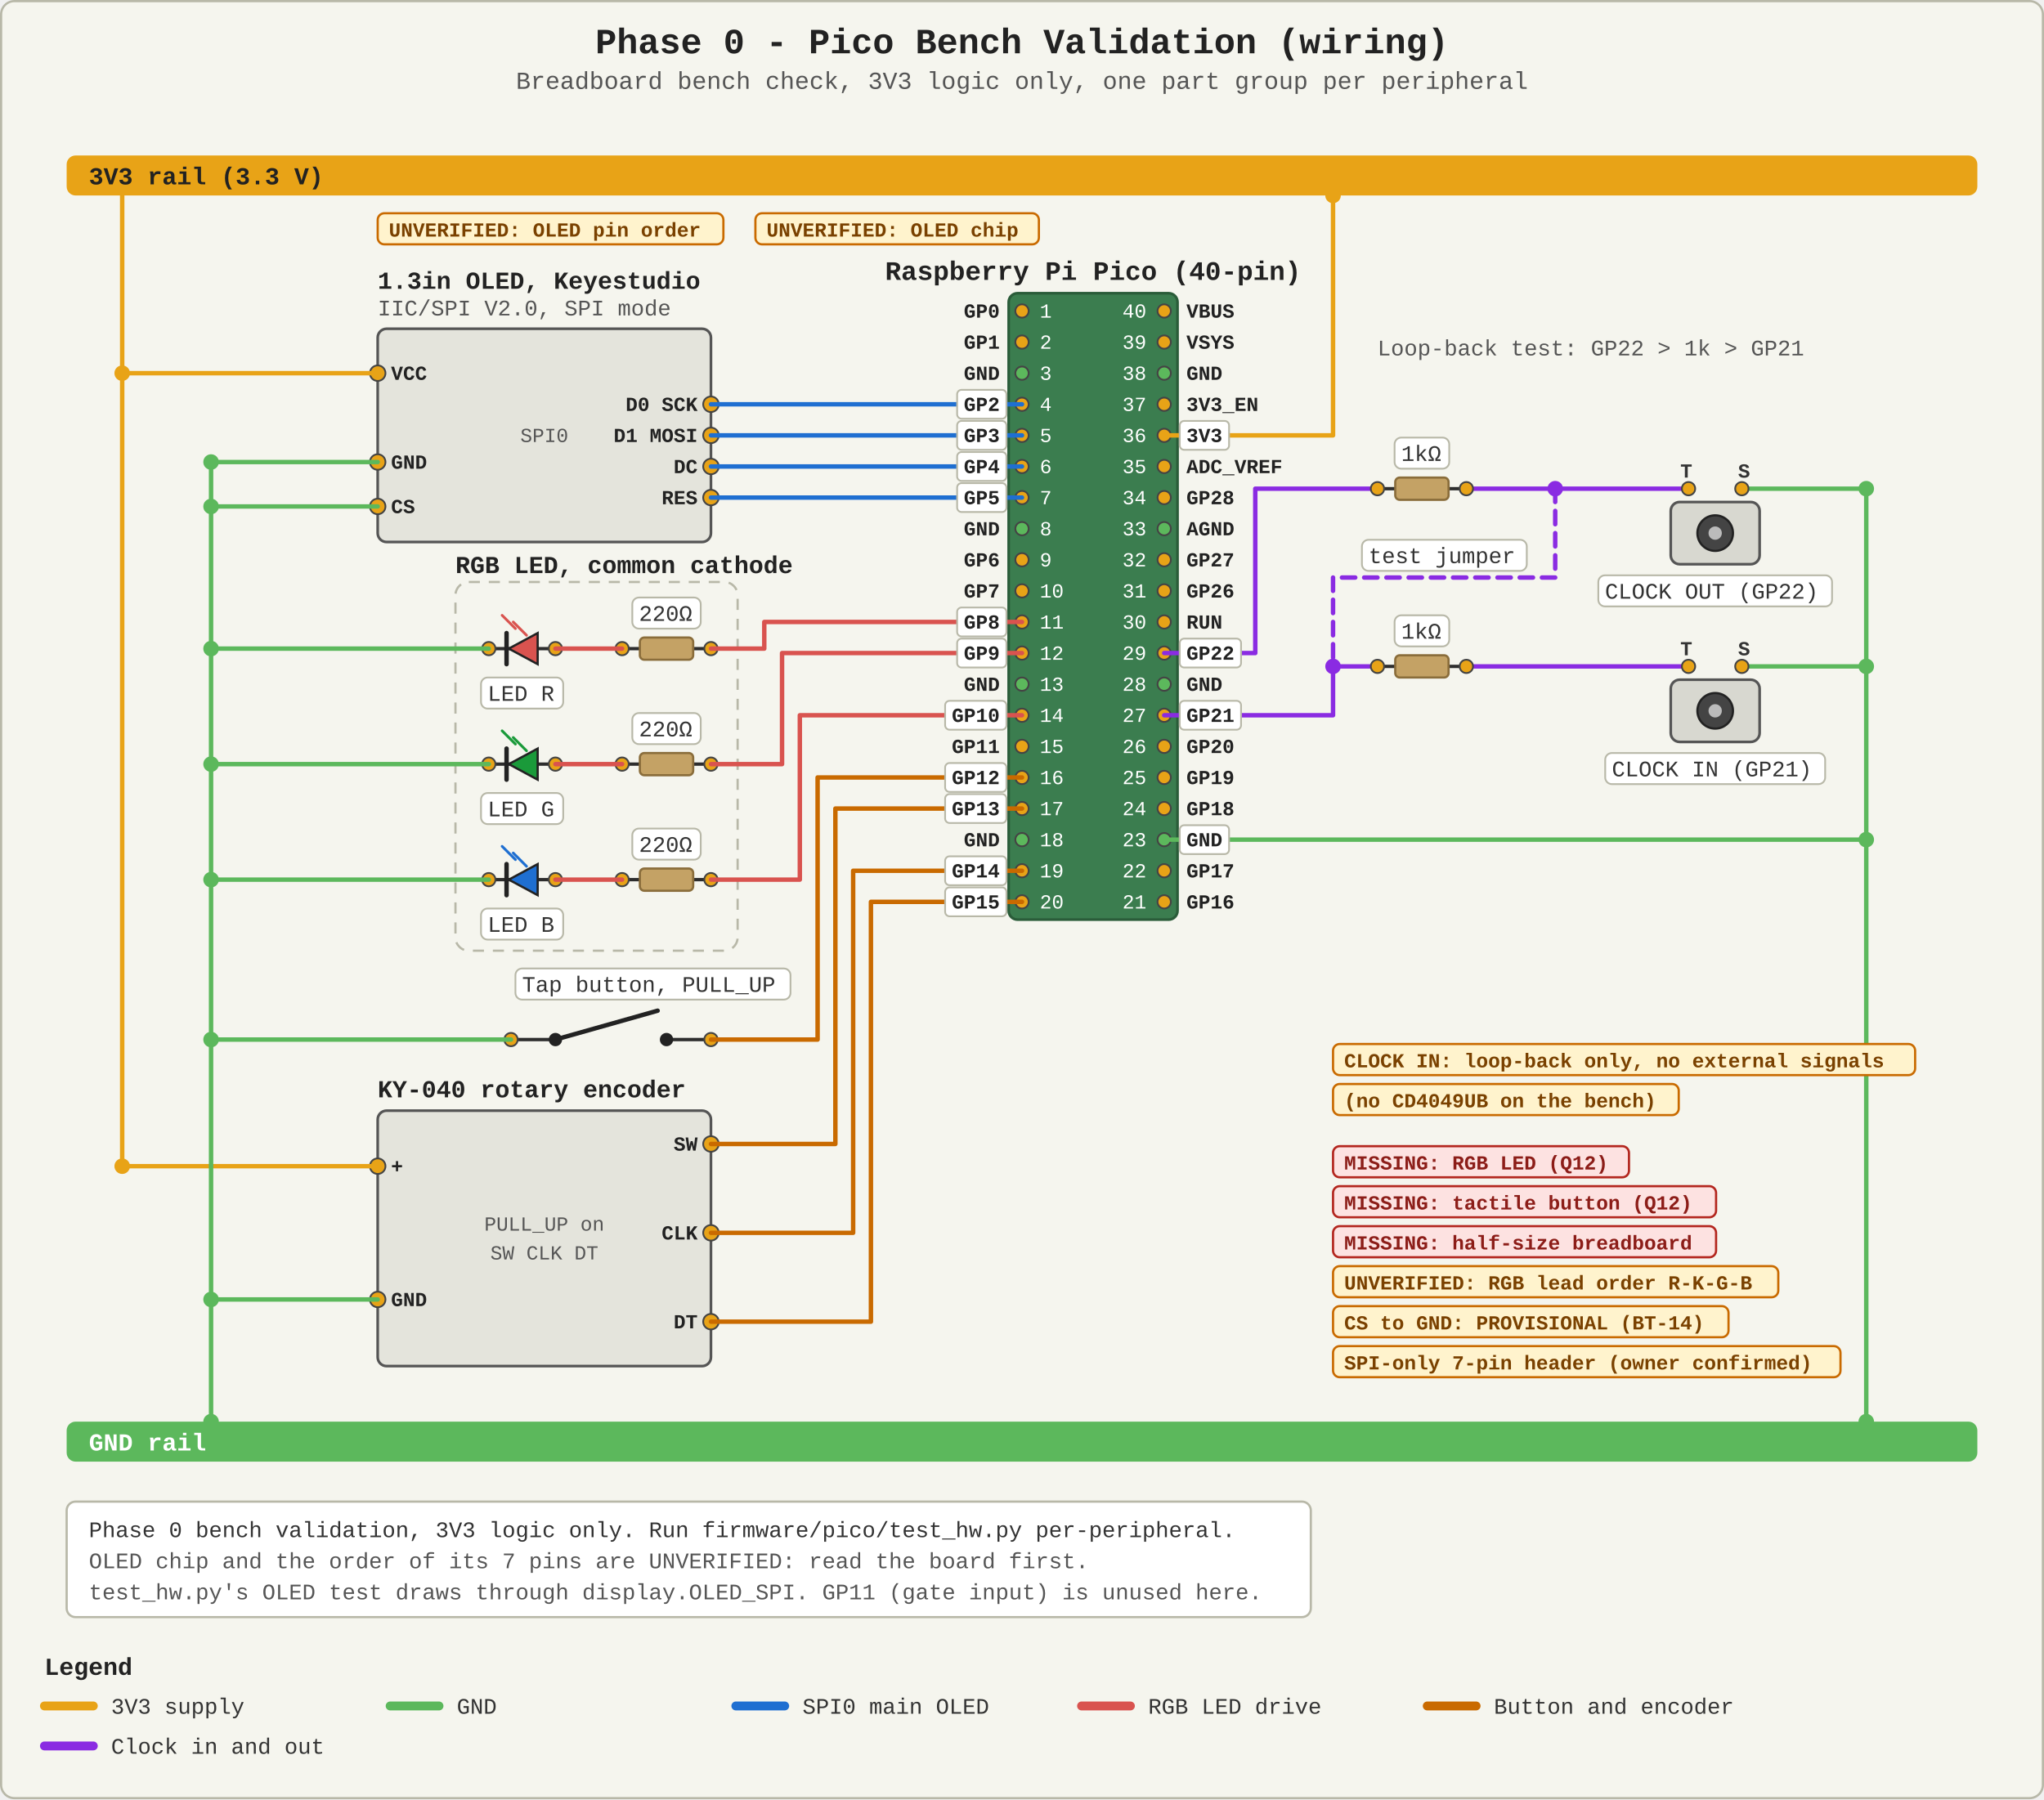
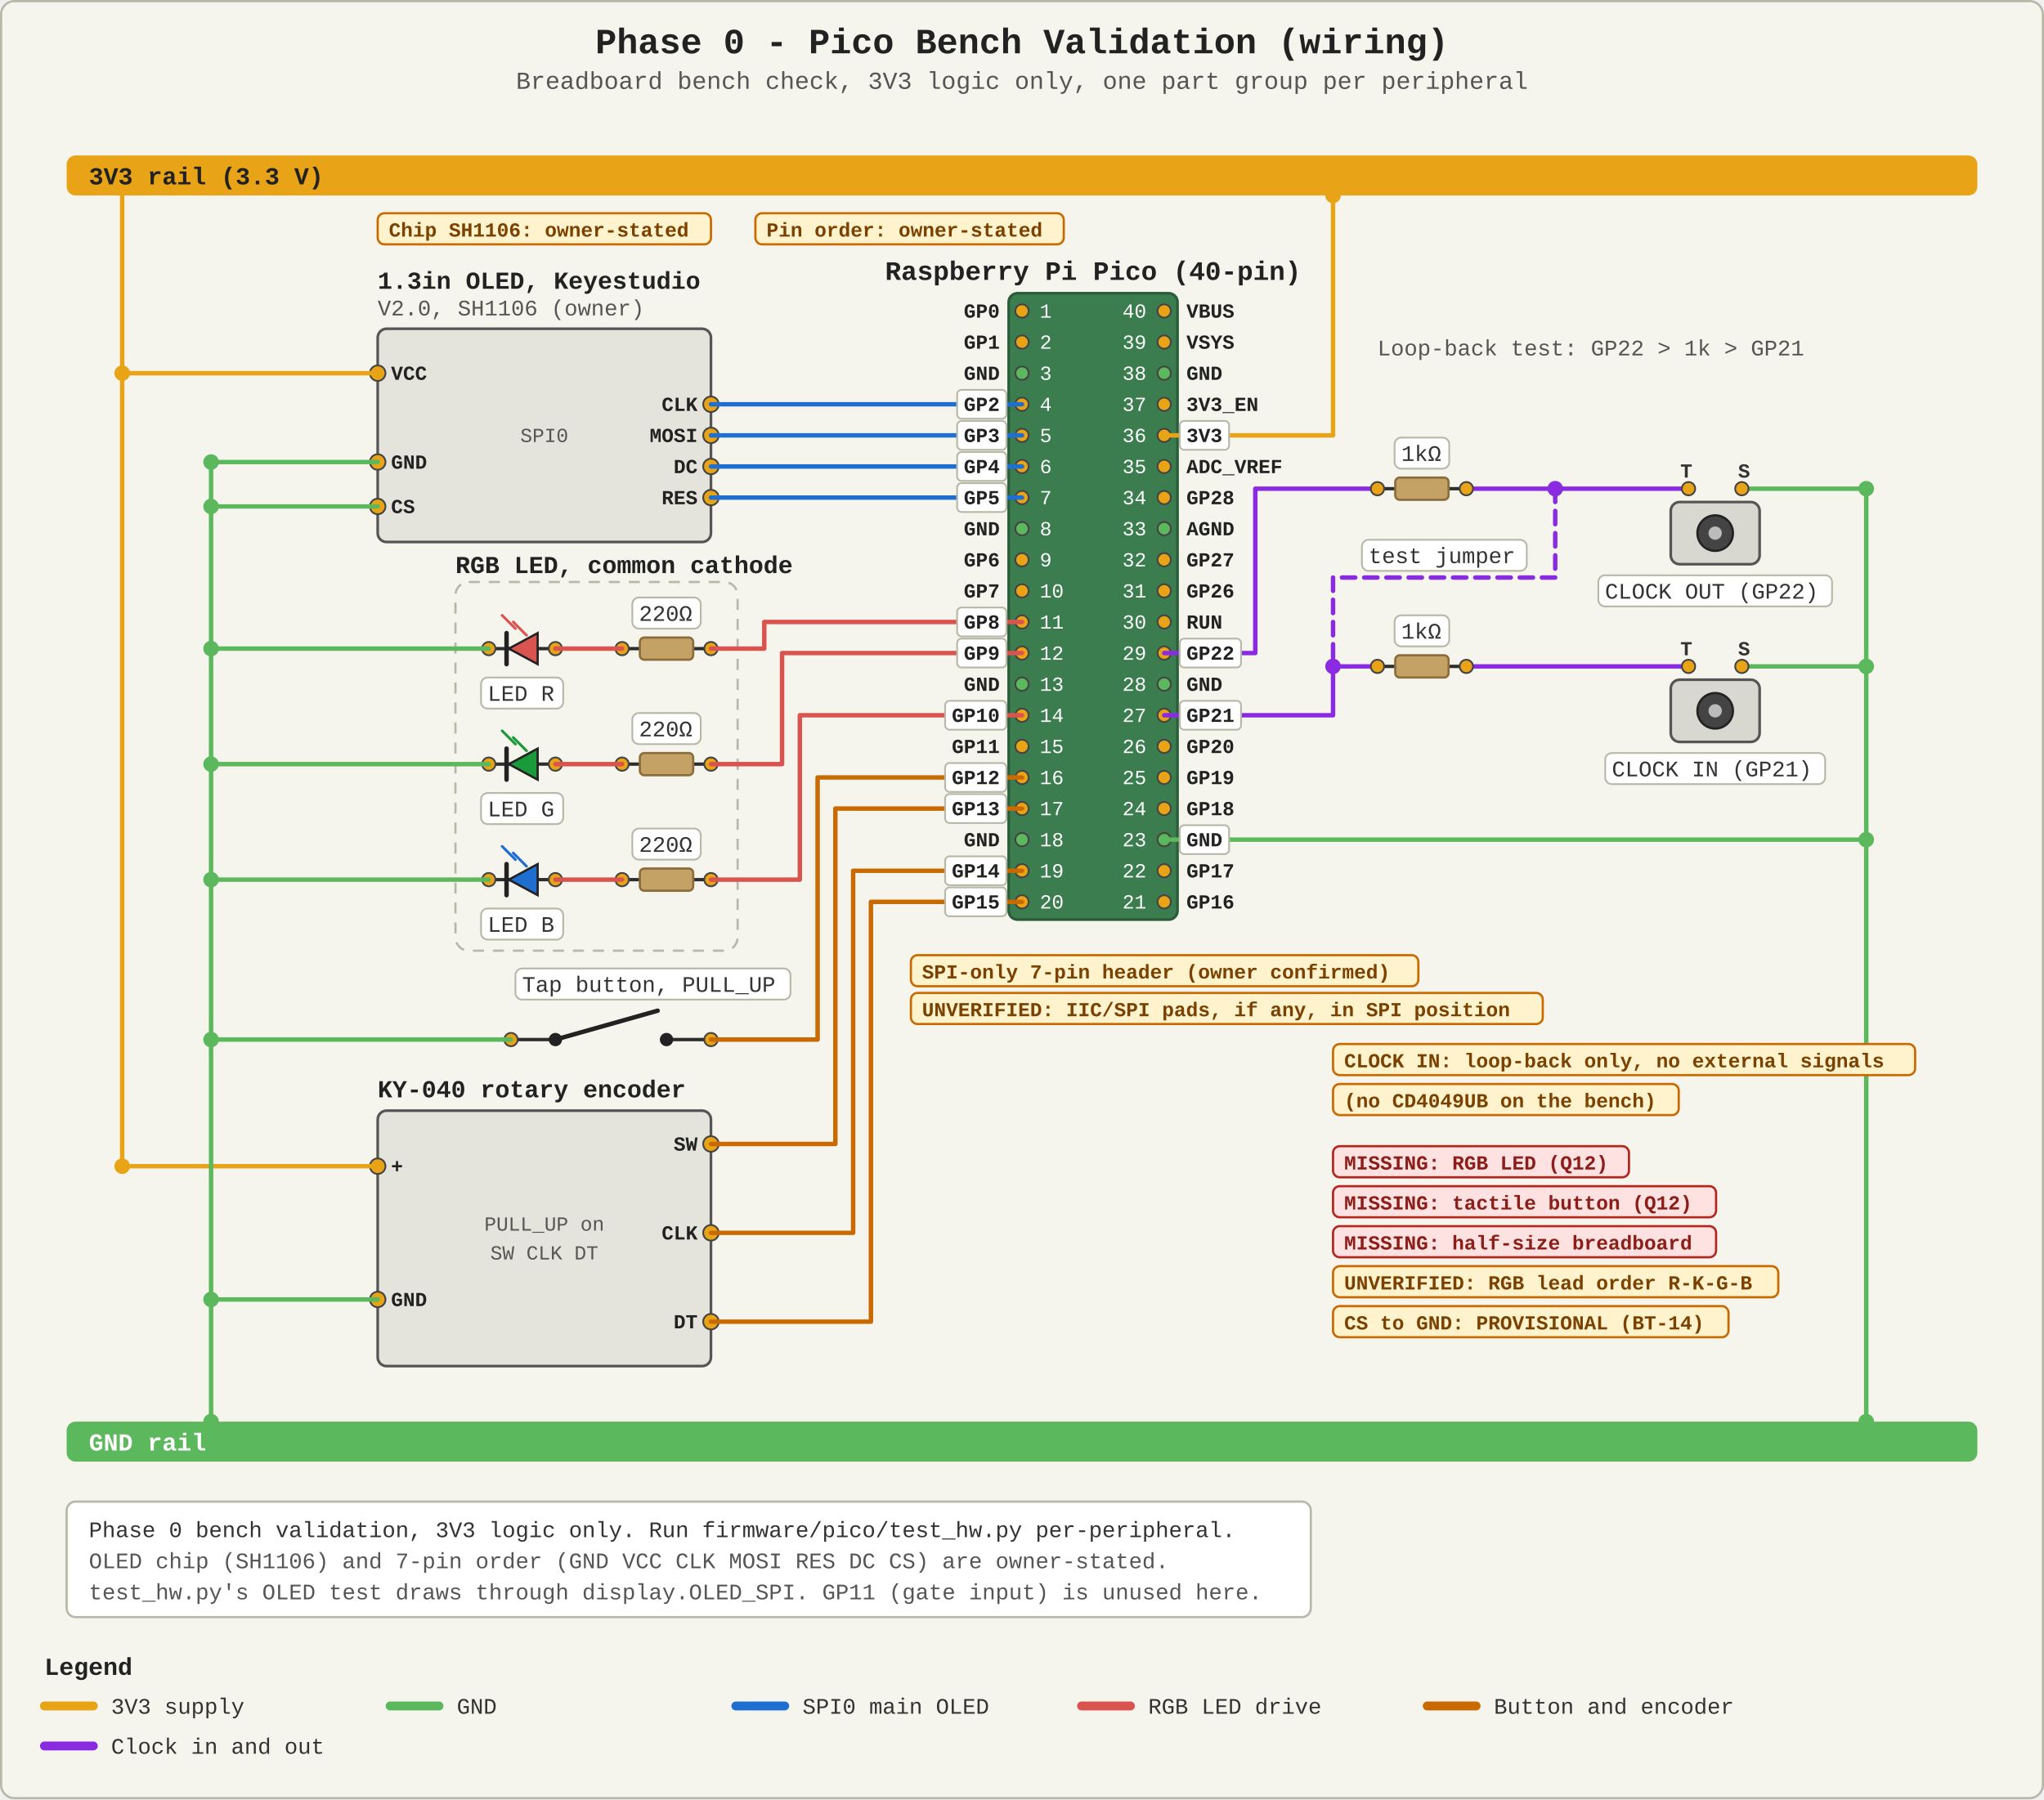
<svg xmlns="http://www.w3.org/2000/svg" viewBox="0 0 920 810" width="920" height="810">
  <style>text { font-family: "SF Mono", Consolas, "Liberation Mono", monospace; }</style>
  <rect x="0.5" y="0.5" width="919" height="809" rx="6" fill="#f5f5ee" stroke="#b8b8a8" stroke-width="1" />
  <text x="460" y="24" font-size="16" text-anchor="middle" fill="#222" font-weight="bold">Phase 0 - Pico Bench Validation (wiring)</text>
  <text x="460" y="40" font-size="11" text-anchor="middle" fill="#555">Breadboard bench check, 3V3 logic only, one part group per peripheral</text>
  <rect x="30" y="70" width="860" height="18" rx="4" fill="#e8a317" />
  <text x="40" y="83" font-size="11" text-anchor="start" fill="#222" font-weight="bold">3V3 rail (3.3 V)</text>
  <rect x="30" y="640" width="860" height="18" rx="4" fill="#5cb85c" />
  <text x="40" y="653" font-size="11" text-anchor="start" fill="#fff" font-weight="bold">GND rail</text>
  <rect x="454" y="132" width="76" height="282" rx="4" fill="#3b7d4f" stroke="#2a5c39" stroke-width="1.2" />
  <text x="468" y="143" font-size="9" text-anchor="start" fill="#fff">1</text>
  <text x="450" y="143" font-size="9" text-anchor="end" fill="#222" font-weight="bold">GP0</text>
  <circle cx="460" cy="140" r="3" fill="#e8a317" stroke="#444" stroke-width="0.8" />
  <text x="468" y="157" font-size="9" text-anchor="start" fill="#fff">2</text>
  <text x="450" y="157" font-size="9" text-anchor="end" fill="#222" font-weight="bold">GP1</text>
  <circle cx="460" cy="154" r="3" fill="#e8a317" stroke="#444" stroke-width="0.8" />
  <text x="468" y="171" font-size="9" text-anchor="start" fill="#fff">3</text>
  <text x="450" y="171" font-size="9" text-anchor="end" fill="#222" font-weight="bold">GND</text>
  <circle cx="460" cy="168" r="3" fill="#5cb85c" stroke="#444" stroke-width="0.8" />
  <text x="468" y="185" font-size="9" text-anchor="start" fill="#fff">4</text>
  <text x="450" y="185" font-size="9" text-anchor="end" fill="#222" font-weight="bold">GP2</text>
  <circle cx="460" cy="182" r="3" fill="#e8a317" stroke="#444" stroke-width="0.8" />
  <text x="468" y="199" font-size="9" text-anchor="start" fill="#fff">5</text>
  <text x="450" y="199" font-size="9" text-anchor="end" fill="#222" font-weight="bold">GP3</text>
  <circle cx="460" cy="196" r="3" fill="#e8a317" stroke="#444" stroke-width="0.8" />
  <text x="468" y="213" font-size="9" text-anchor="start" fill="#fff">6</text>
  <text x="450" y="213" font-size="9" text-anchor="end" fill="#222" font-weight="bold">GP4</text>
  <circle cx="460" cy="210" r="3" fill="#e8a317" stroke="#444" stroke-width="0.8" />
  <text x="468" y="227" font-size="9" text-anchor="start" fill="#fff">7</text>
  <text x="450" y="227" font-size="9" text-anchor="end" fill="#222" font-weight="bold">GP5</text>
  <circle cx="460" cy="224" r="3" fill="#e8a317" stroke="#444" stroke-width="0.8" />
  <text x="468" y="241" font-size="9" text-anchor="start" fill="#fff">8</text>
  <text x="450" y="241" font-size="9" text-anchor="end" fill="#222" font-weight="bold">GND</text>
  <circle cx="460" cy="238" r="3" fill="#5cb85c" stroke="#444" stroke-width="0.8" />
  <text x="468" y="255" font-size="9" text-anchor="start" fill="#fff">9</text>
  <text x="450" y="255" font-size="9" text-anchor="end" fill="#222" font-weight="bold">GP6</text>
  <circle cx="460" cy="252" r="3" fill="#e8a317" stroke="#444" stroke-width="0.8" />
  <text x="468" y="269" font-size="9" text-anchor="start" fill="#fff">10</text>
  <text x="450" y="269" font-size="9" text-anchor="end" fill="#222" font-weight="bold">GP7</text>
  <circle cx="460" cy="266" r="3" fill="#e8a317" stroke="#444" stroke-width="0.8" />
  <text x="468" y="283" font-size="9" text-anchor="start" fill="#fff">11</text>
  <text x="450" y="283" font-size="9" text-anchor="end" fill="#222" font-weight="bold">GP8</text>
  <circle cx="460" cy="280" r="3" fill="#e8a317" stroke="#444" stroke-width="0.8" />
  <text x="468" y="297" font-size="9" text-anchor="start" fill="#fff">12</text>
  <text x="450" y="297" font-size="9" text-anchor="end" fill="#222" font-weight="bold">GP9</text>
  <circle cx="460" cy="294" r="3" fill="#e8a317" stroke="#444" stroke-width="0.8" />
  <text x="468" y="311" font-size="9" text-anchor="start" fill="#fff">13</text>
  <text x="450" y="311" font-size="9" text-anchor="end" fill="#222" font-weight="bold">GND</text>
  <circle cx="460" cy="308" r="3" fill="#5cb85c" stroke="#444" stroke-width="0.8" />
  <text x="468" y="325" font-size="9" text-anchor="start" fill="#fff">14</text>
  <text x="450" y="325" font-size="9" text-anchor="end" fill="#222" font-weight="bold">GP10</text>
  <circle cx="460" cy="322" r="3" fill="#e8a317" stroke="#444" stroke-width="0.8" />
  <text x="468" y="339" font-size="9" text-anchor="start" fill="#fff">15</text>
  <text x="450" y="339" font-size="9" text-anchor="end" fill="#222" font-weight="bold">GP11</text>
  <circle cx="460" cy="336" r="3" fill="#e8a317" stroke="#444" stroke-width="0.8" />
  <text x="468" y="353" font-size="9" text-anchor="start" fill="#fff">16</text>
  <text x="450" y="353" font-size="9" text-anchor="end" fill="#222" font-weight="bold">GP12</text>
  <circle cx="460" cy="350" r="3" fill="#e8a317" stroke="#444" stroke-width="0.8" />
  <text x="468" y="367" font-size="9" text-anchor="start" fill="#fff">17</text>
  <text x="450" y="367" font-size="9" text-anchor="end" fill="#222" font-weight="bold">GP13</text>
  <circle cx="460" cy="364" r="3" fill="#e8a317" stroke="#444" stroke-width="0.8" />
  <text x="468" y="381" font-size="9" text-anchor="start" fill="#fff">18</text>
  <text x="450" y="381" font-size="9" text-anchor="end" fill="#222" font-weight="bold">GND</text>
  <circle cx="460" cy="378" r="3" fill="#5cb85c" stroke="#444" stroke-width="0.8" />
  <text x="468" y="395" font-size="9" text-anchor="start" fill="#fff">19</text>
  <text x="450" y="395" font-size="9" text-anchor="end" fill="#222" font-weight="bold">GP14</text>
  <circle cx="460" cy="392" r="3" fill="#e8a317" stroke="#444" stroke-width="0.8" />
  <text x="468" y="409" font-size="9" text-anchor="start" fill="#fff">20</text>
  <text x="450" y="409" font-size="9" text-anchor="end" fill="#222" font-weight="bold">GP15</text>
  <circle cx="460" cy="406" r="3" fill="#e8a317" stroke="#444" stroke-width="0.8" />
  <text x="516" y="409" font-size="9" text-anchor="end" fill="#fff">21</text>
  <text x="534" y="409" font-size="9" text-anchor="start" fill="#222" font-weight="bold">GP16</text>
  <circle cx="524" cy="406" r="3" fill="#e8a317" stroke="#444" stroke-width="0.8" />
  <text x="516" y="395" font-size="9" text-anchor="end" fill="#fff">22</text>
  <text x="534" y="395" font-size="9" text-anchor="start" fill="#222" font-weight="bold">GP17</text>
  <circle cx="524" cy="392" r="3" fill="#e8a317" stroke="#444" stroke-width="0.8" />
  <text x="516" y="381" font-size="9" text-anchor="end" fill="#fff">23</text>
  <text x="534" y="381" font-size="9" text-anchor="start" fill="#222" font-weight="bold">GND</text>
  <circle cx="524" cy="378" r="3" fill="#5cb85c" stroke="#444" stroke-width="0.8" />
  <text x="516" y="367" font-size="9" text-anchor="end" fill="#fff">24</text>
  <text x="534" y="367" font-size="9" text-anchor="start" fill="#222" font-weight="bold">GP18</text>
  <circle cx="524" cy="364" r="3" fill="#e8a317" stroke="#444" stroke-width="0.8" />
  <text x="516" y="353" font-size="9" text-anchor="end" fill="#fff">25</text>
  <text x="534" y="353" font-size="9" text-anchor="start" fill="#222" font-weight="bold">GP19</text>
  <circle cx="524" cy="350" r="3" fill="#e8a317" stroke="#444" stroke-width="0.8" />
  <text x="516" y="339" font-size="9" text-anchor="end" fill="#fff">26</text>
  <text x="534" y="339" font-size="9" text-anchor="start" fill="#222" font-weight="bold">GP20</text>
  <circle cx="524" cy="336" r="3" fill="#e8a317" stroke="#444" stroke-width="0.8" />
  <text x="516" y="325" font-size="9" text-anchor="end" fill="#fff">27</text>
  <text x="534" y="325" font-size="9" text-anchor="start" fill="#222" font-weight="bold">GP21</text>
  <circle cx="524" cy="322" r="3" fill="#e8a317" stroke="#444" stroke-width="0.8" />
  <text x="516" y="311" font-size="9" text-anchor="end" fill="#fff">28</text>
  <text x="534" y="311" font-size="9" text-anchor="start" fill="#222" font-weight="bold">GND</text>
  <circle cx="524" cy="308" r="3" fill="#5cb85c" stroke="#444" stroke-width="0.8" />
  <text x="516" y="297" font-size="9" text-anchor="end" fill="#fff">29</text>
  <text x="534" y="297" font-size="9" text-anchor="start" fill="#222" font-weight="bold">GP22</text>
  <circle cx="524" cy="294" r="3" fill="#e8a317" stroke="#444" stroke-width="0.8" />
  <text x="516" y="283" font-size="9" text-anchor="end" fill="#fff">30</text>
  <text x="534" y="283" font-size="9" text-anchor="start" fill="#222" font-weight="bold">RUN</text>
  <circle cx="524" cy="280" r="3" fill="#e8a317" stroke="#444" stroke-width="0.8" />
  <text x="516" y="269" font-size="9" text-anchor="end" fill="#fff">31</text>
  <text x="534" y="269" font-size="9" text-anchor="start" fill="#222" font-weight="bold">GP26</text>
  <circle cx="524" cy="266" r="3" fill="#e8a317" stroke="#444" stroke-width="0.8" />
  <text x="516" y="255" font-size="9" text-anchor="end" fill="#fff">32</text>
  <text x="534" y="255" font-size="9" text-anchor="start" fill="#222" font-weight="bold">GP27</text>
  <circle cx="524" cy="252" r="3" fill="#e8a317" stroke="#444" stroke-width="0.8" />
  <text x="516" y="241" font-size="9" text-anchor="end" fill="#fff">33</text>
  <text x="534" y="241" font-size="9" text-anchor="start" fill="#222" font-weight="bold">AGND</text>
  <circle cx="524" cy="238" r="3" fill="#5cb85c" stroke="#444" stroke-width="0.8" />
  <text x="516" y="227" font-size="9" text-anchor="end" fill="#fff">34</text>
  <text x="534" y="227" font-size="9" text-anchor="start" fill="#222" font-weight="bold">GP28</text>
  <circle cx="524" cy="224" r="3" fill="#e8a317" stroke="#444" stroke-width="0.8" />
  <text x="516" y="213" font-size="9" text-anchor="end" fill="#fff">35</text>
  <text x="534" y="213" font-size="9" text-anchor="start" fill="#222" font-weight="bold">ADC_VREF</text>
  <circle cx="524" cy="210" r="3" fill="#e8a317" stroke="#444" stroke-width="0.8" />
  <text x="516" y="199" font-size="9" text-anchor="end" fill="#fff">36</text>
  <text x="534" y="199" font-size="9" text-anchor="start" fill="#222" font-weight="bold">3V3</text>
  <circle cx="524" cy="196" r="3" fill="#e8a317" stroke="#444" stroke-width="0.8" />
  <text x="516" y="185" font-size="9" text-anchor="end" fill="#fff">37</text>
  <text x="534" y="185" font-size="9" text-anchor="start" fill="#222" font-weight="bold">3V3_EN</text>
  <circle cx="524" cy="182" r="3" fill="#e8a317" stroke="#444" stroke-width="0.8" />
  <text x="516" y="171" font-size="9" text-anchor="end" fill="#fff">38</text>
  <text x="534" y="171" font-size="9" text-anchor="start" fill="#222" font-weight="bold">GND</text>
  <circle cx="524" cy="168" r="3" fill="#5cb85c" stroke="#444" stroke-width="0.8" />
  <text x="516" y="157" font-size="9" text-anchor="end" fill="#fff">39</text>
  <text x="534" y="157" font-size="9" text-anchor="start" fill="#222" font-weight="bold">VSYS</text>
  <circle cx="524" cy="154" r="3" fill="#e8a317" stroke="#444" stroke-width="0.8" />
  <text x="516" y="143" font-size="9" text-anchor="end" fill="#fff">40</text>
  <text x="534" y="143" font-size="9" text-anchor="start" fill="#222" font-weight="bold">VBUS</text>
  <circle cx="524" cy="140" r="3" fill="#e8a317" stroke="#444" stroke-width="0.8" />
  <text x="492" y="126" font-size="12" text-anchor="middle" fill="#222" font-weight="bold">Raspberry Pi Pico (40-pin)</text>
  <rect x="170" y="148" width="150" height="96" rx="4" fill="#e4e4dc" stroke="#555" stroke-width="1.2" />
  <text x="170" y="130" font-size="11" text-anchor="start" fill="#222" font-weight="bold">1.3in OLED, Keyestudio</text>
-   <text x="170" y="142" font-size="10" text-anchor="start" fill="#555">IIC/SPI V2.0, SPI mode</text>
+   <text x="170" y="142" font-size="10" text-anchor="start" fill="#555">V2.0, SH1106 (owner)</text>
  <text x="245" y="199" font-size="9" text-anchor="middle" fill="#555">SPI0</text>
  <text x="176" y="171" font-size="9" text-anchor="start" fill="#222" font-weight="bold">VCC</text>
  <circle cx="170" cy="168" r="3.5" fill="#e8a317" stroke="#444" stroke-width="0.8" />
  <text x="176" y="211" font-size="9" text-anchor="start" fill="#222" font-weight="bold">GND</text>
  <circle cx="170" cy="208" r="3.5" fill="#e8a317" stroke="#444" stroke-width="0.8" />
  <text x="176" y="231" font-size="9" text-anchor="start" fill="#222" font-weight="bold">CS</text>
  <circle cx="170" cy="228" r="3.5" fill="#e8a317" stroke="#444" stroke-width="0.8" />
-   <text x="314" y="185" font-size="9" text-anchor="end" fill="#222" font-weight="bold">D0 SCK</text>
+   <text x="314" y="185" font-size="9" text-anchor="end" fill="#222" font-weight="bold">CLK</text>
  <circle cx="320" cy="182" r="3.5" fill="#e8a317" stroke="#444" stroke-width="0.8" />
-   <text x="314" y="199" font-size="9" text-anchor="end" fill="#222" font-weight="bold">D1 MOSI</text>
+   <text x="314" y="199" font-size="9" text-anchor="end" fill="#222" font-weight="bold">MOSI</text>
  <circle cx="320" cy="196" r="3.5" fill="#e8a317" stroke="#444" stroke-width="0.8" />
  <text x="314" y="213" font-size="9" text-anchor="end" fill="#222" font-weight="bold">DC</text>
  <circle cx="320" cy="210" r="3.5" fill="#e8a317" stroke="#444" stroke-width="0.8" />
  <text x="314" y="227" font-size="9" text-anchor="end" fill="#222" font-weight="bold">RES</text>
  <circle cx="320" cy="224" r="3.5" fill="#e8a317" stroke="#444" stroke-width="0.8" />
-   <rect x="170" y="96" width="155.6" height="14" rx="3" fill="#fff3cd" stroke="#c96a00" stroke-width="1" />
-   <text x="175" y="106.5" font-size="9" text-anchor="start" fill="#7a4100" font-weight="bold">UNVERIFIED: OLED pin order</text>
-   <rect x="340" y="96" width="127.6" height="14" rx="3" fill="#fff3cd" stroke="#c96a00" stroke-width="1" />
-   <text x="345" y="106.5" font-size="9" text-anchor="start" fill="#7a4100" font-weight="bold">UNVERIFIED: OLED chip</text>
+   <rect x="170" y="96" width="150" height="14" rx="3" fill="#fff3cd" stroke="#c96a00" stroke-width="1" />
+   <text x="175" y="106.5" font-size="9" text-anchor="start" fill="#7a4100" font-weight="bold">Chip SH1106: owner-stated</text>
+   <rect x="340" y="96" width="138.8" height="14" rx="3" fill="#fff3cd" stroke="#c96a00" stroke-width="1" />
+   <text x="345" y="106.5" font-size="9" text-anchor="start" fill="#7a4100" font-weight="bold">Pin order: owner-stated</text>
  <rect x="205" y="262" width="127" height="166" rx="6" fill="none" stroke="#b8b8a8" stroke-width="1" stroke-dasharray="5 4" />
  <text x="205" y="258" font-size="11" text-anchor="start" fill="#222" font-weight="bold">RGB LED, common cathode</text>
  <line x1="280" y1="292" x2="320" y2="292" stroke="#2d2d2d" stroke-width="1.5" stroke-linecap="round" />
  <rect x="288" y="287" width="24" height="10" rx="2" fill="#c4a265" stroke="#8a6d3b" stroke-width="1" />
  <rect x="284.6" y="269" width="30.8" height="14" rx="3" fill="#ffffff" stroke="#b8b8a8" stroke-width="0.8" />
  <text x="287.6" y="279.5" font-size="10" text-anchor="start" fill="#333">220Ω</text>
  <circle cx="280" cy="292" r="3" fill="#e8a317" stroke="#444" stroke-width="0.8" />
  <circle cx="320" cy="292" r="3" fill="#e8a317" stroke="#444" stroke-width="0.8" />
  <line x1="220" y1="292" x2="250" y2="292" stroke="#2d2d2d" stroke-width="1.5" stroke-linecap="round" />
  <path d="M242,285 L242,299 L229,292 Z" fill="#d9534f" stroke="#222" stroke-width="1" />
  <line x1="228" y1="285" x2="228" y2="299" stroke="#222" stroke-width="2" stroke-linecap="round" />
  <line x1="232" y1="283" x2="226" y2="277" stroke="#d9534f" stroke-width="1.2" stroke-linecap="round" />
  <line x1="237" y1="286" x2="231" y2="280" stroke="#d9534f" stroke-width="1.2" stroke-linecap="round" />
  <circle cx="220" cy="292" r="3" fill="#e8a317" stroke="#444" stroke-width="0.8" />
  <circle cx="250" cy="292" r="3" fill="#e8a317" stroke="#444" stroke-width="0.8" />
  <rect x="216.5" y="305" width="37" height="14" rx="3" fill="#ffffff" stroke="#b8b8a8" stroke-width="0.8" />
  <text x="219.5" y="315.5" font-size="10" text-anchor="start" fill="#333">LED R</text>
  <line x1="280" y1="344" x2="320" y2="344" stroke="#2d2d2d" stroke-width="1.5" stroke-linecap="round" />
  <rect x="288" y="339" width="24" height="10" rx="2" fill="#c4a265" stroke="#8a6d3b" stroke-width="1" />
  <rect x="284.6" y="321" width="30.8" height="14" rx="3" fill="#ffffff" stroke="#b8b8a8" stroke-width="0.8" />
  <text x="287.6" y="331.5" font-size="10" text-anchor="start" fill="#333">220Ω</text>
  <circle cx="280" cy="344" r="3" fill="#e8a317" stroke="#444" stroke-width="0.8" />
  <circle cx="320" cy="344" r="3" fill="#e8a317" stroke="#444" stroke-width="0.8" />
  <line x1="220" y1="344" x2="250" y2="344" stroke="#2d2d2d" stroke-width="1.5" stroke-linecap="round" />
  <path d="M242,337 L242,351 L229,344 Z" fill="#1a9a3a" stroke="#222" stroke-width="1" />
  <line x1="228" y1="337" x2="228" y2="351" stroke="#222" stroke-width="2" stroke-linecap="round" />
  <line x1="232" y1="335" x2="226" y2="329" stroke="#1a9a3a" stroke-width="1.2" stroke-linecap="round" />
  <line x1="237" y1="338" x2="231" y2="332" stroke="#1a9a3a" stroke-width="1.2" stroke-linecap="round" />
  <circle cx="220" cy="344" r="3" fill="#e8a317" stroke="#444" stroke-width="0.8" />
  <circle cx="250" cy="344" r="3" fill="#e8a317" stroke="#444" stroke-width="0.8" />
  <rect x="216.5" y="357" width="37" height="14" rx="3" fill="#ffffff" stroke="#b8b8a8" stroke-width="0.8" />
  <text x="219.5" y="367.5" font-size="10" text-anchor="start" fill="#333">LED G</text>
  <line x1="280" y1="396" x2="320" y2="396" stroke="#2d2d2d" stroke-width="1.5" stroke-linecap="round" />
  <rect x="288" y="391" width="24" height="10" rx="2" fill="#c4a265" stroke="#8a6d3b" stroke-width="1" />
  <rect x="284.6" y="373" width="30.8" height="14" rx="3" fill="#ffffff" stroke="#b8b8a8" stroke-width="0.8" />
  <text x="287.6" y="383.5" font-size="10" text-anchor="start" fill="#333">220Ω</text>
  <circle cx="280" cy="396" r="3" fill="#e8a317" stroke="#444" stroke-width="0.8" />
  <circle cx="320" cy="396" r="3" fill="#e8a317" stroke="#444" stroke-width="0.8" />
  <line x1="220" y1="396" x2="250" y2="396" stroke="#2d2d2d" stroke-width="1.5" stroke-linecap="round" />
  <path d="M242,389 L242,403 L229,396 Z" fill="#1f6fd1" stroke="#222" stroke-width="1" />
  <line x1="228" y1="389" x2="228" y2="403" stroke="#222" stroke-width="2" stroke-linecap="round" />
  <line x1="232" y1="387" x2="226" y2="381" stroke="#1f6fd1" stroke-width="1.2" stroke-linecap="round" />
  <line x1="237" y1="390" x2="231" y2="384" stroke="#1f6fd1" stroke-width="1.2" stroke-linecap="round" />
  <circle cx="220" cy="396" r="3" fill="#e8a317" stroke="#444" stroke-width="0.8" />
  <circle cx="250" cy="396" r="3" fill="#e8a317" stroke="#444" stroke-width="0.8" />
  <rect x="216.5" y="409" width="37" height="14" rx="3" fill="#ffffff" stroke="#b8b8a8" stroke-width="0.8" />
  <text x="219.5" y="419.5" font-size="10" text-anchor="start" fill="#333">LED B</text>
  <line x1="230" y1="468" x2="250" y2="468" stroke="#2d2d2d" stroke-width="1.5" stroke-linecap="round" />
  <line x1="300" y1="468" x2="320" y2="468" stroke="#2d2d2d" stroke-width="1.5" stroke-linecap="round" />
  <line x1="250" y1="468" x2="296" y2="455" stroke="#222" stroke-width="2" stroke-linecap="round" />
  <circle cx="250" cy="468" r="3" fill="#222" />
  <circle cx="300" cy="468" r="3" fill="#222" />
  <circle cx="230" cy="468" r="3" fill="#e8a317" stroke="#444" stroke-width="0.8" />
  <circle cx="320" cy="468" r="3" fill="#e8a317" stroke="#444" stroke-width="0.8" />
  <rect x="232" y="436" width="123.8" height="14" rx="3" fill="#ffffff" stroke="#b8b8a8" stroke-width="0.8" />
  <text x="235" y="446.5" font-size="10" text-anchor="start" fill="#333">Tap button, PULL_UP</text>
  <rect x="170" y="500" width="150" height="115" rx="4" fill="#e4e4dc" stroke="#555" stroke-width="1.2" />
  <text x="170" y="494" font-size="11" text-anchor="start" fill="#222" font-weight="bold">KY-040 rotary encoder</text>
  <text x="245" y="554" font-size="9" text-anchor="middle" fill="#555">PULL_UP on</text>
  <text x="245" y="567" font-size="9" text-anchor="middle" fill="#555">SW CLK DT</text>
  <text x="176" y="528" font-size="9" text-anchor="start" fill="#222" font-weight="bold">+</text>
  <circle cx="170" cy="525" r="3.5" fill="#e8a317" stroke="#444" stroke-width="0.8" />
  <text x="176" y="588" font-size="9" text-anchor="start" fill="#222" font-weight="bold">GND</text>
  <circle cx="170" cy="585" r="3.5" fill="#e8a317" stroke="#444" stroke-width="0.8" />
  <text x="314" y="518" font-size="9" text-anchor="end" fill="#222" font-weight="bold">SW</text>
  <circle cx="320" cy="515" r="3.5" fill="#e8a317" stroke="#444" stroke-width="0.8" />
  <text x="314" y="558" font-size="9" text-anchor="end" fill="#222" font-weight="bold">CLK</text>
  <circle cx="320" cy="555" r="3.5" fill="#e8a317" stroke="#444" stroke-width="0.8" />
  <text x="314" y="598" font-size="9" text-anchor="end" fill="#222" font-weight="bold">DT</text>
  <circle cx="320" cy="595" r="3.5" fill="#e8a317" stroke="#444" stroke-width="0.8" />
  <polyline points="460,182 320,182" fill="none" stroke="#1f6fd1" stroke-width="2" stroke-linejoin="round" stroke-linecap="round" />
  <polyline points="460,196 320,196" fill="none" stroke="#1f6fd1" stroke-width="2" stroke-linejoin="round" stroke-linecap="round" />
  <polyline points="460,210 320,210" fill="none" stroke="#1f6fd1" stroke-width="2" stroke-linejoin="round" stroke-linecap="round" />
  <polyline points="460,224 320,224" fill="none" stroke="#1f6fd1" stroke-width="2" stroke-linejoin="round" stroke-linecap="round" />
  <polyline points="460,280 344,280 344,292 320,292" fill="none" stroke="#d9534f" stroke-width="2" stroke-linejoin="round" stroke-linecap="round" />
  <polyline points="460,294 352,294 352,344 320,344" fill="none" stroke="#d9534f" stroke-width="2" stroke-linejoin="round" stroke-linecap="round" />
  <polyline points="460,322 360,322 360,396 320,396" fill="none" stroke="#d9534f" stroke-width="2" stroke-linejoin="round" stroke-linecap="round" />
  <polyline points="460,350 368,350 368,468 320,468" fill="none" stroke="#c96a00" stroke-width="2" stroke-linejoin="round" stroke-linecap="round" />
  <polyline points="460,364 376,364 376,515 320,515" fill="none" stroke="#c96a00" stroke-width="2" stroke-linejoin="round" stroke-linecap="round" />
  <polyline points="460,392 384,392 384,555 320,555" fill="none" stroke="#c96a00" stroke-width="2" stroke-linejoin="round" stroke-linecap="round" />
  <polyline points="460,406 392,406 392,595 320,595" fill="none" stroke="#c96a00" stroke-width="2" stroke-linejoin="round" stroke-linecap="round" />
  <polyline points="170,168 55,168" fill="none" stroke="#e8a317" stroke-width="2" stroke-linejoin="round" stroke-linecap="round" />
  <polyline points="170,208 95,208" fill="none" stroke="#5cb85c" stroke-width="2" stroke-linejoin="round" stroke-linecap="round" />
  <polyline points="170,228 95,228" fill="none" stroke="#5cb85c" stroke-width="2" stroke-linejoin="round" stroke-linecap="round" />
  <polyline points="280,292 250,292" fill="none" stroke="#d9534f" stroke-width="2" stroke-linejoin="round" stroke-linecap="round" />
  <polyline points="220,292 95,292" fill="none" stroke="#5cb85c" stroke-width="2" stroke-linejoin="round" stroke-linecap="round" />
  <polyline points="280,344 250,344" fill="none" stroke="#d9534f" stroke-width="2" stroke-linejoin="round" stroke-linecap="round" />
  <polyline points="220,344 95,344" fill="none" stroke="#5cb85c" stroke-width="2" stroke-linejoin="round" stroke-linecap="round" />
  <polyline points="280,396 250,396" fill="none" stroke="#d9534f" stroke-width="2" stroke-linejoin="round" stroke-linecap="round" />
  <polyline points="220,396 95,396" fill="none" stroke="#5cb85c" stroke-width="2" stroke-linejoin="round" stroke-linecap="round" />
  <polyline points="230,468 95,468" fill="none" stroke="#5cb85c" stroke-width="2" stroke-linejoin="round" stroke-linecap="round" />
  <polyline points="170,525 55,525" fill="none" stroke="#e8a317" stroke-width="2" stroke-linejoin="round" stroke-linecap="round" />
  <polyline points="170,585 95,585" fill="none" stroke="#5cb85c" stroke-width="2" stroke-linejoin="round" stroke-linecap="round" />
  <polyline points="55,88 55,525" fill="none" stroke="#e8a317" stroke-width="2" stroke-linejoin="round" stroke-linecap="round" />
  <circle cx="55" cy="168" r="3.5" fill="#e8a317" />
  <circle cx="55" cy="525" r="3.5" fill="#e8a317" />
  <polyline points="95,208 95,640" fill="none" stroke="#5cb85c" stroke-width="2" stroke-linejoin="round" stroke-linecap="round" />
  <circle cx="95" cy="208" r="3.5" fill="#5cb85c" />
  <circle cx="95" cy="228" r="3.5" fill="#5cb85c" />
  <circle cx="95" cy="292" r="3.5" fill="#5cb85c" />
  <circle cx="95" cy="344" r="3.5" fill="#5cb85c" />
  <circle cx="95" cy="396" r="3.5" fill="#5cb85c" />
  <circle cx="95" cy="468" r="3.5" fill="#5cb85c" />
  <circle cx="95" cy="585" r="3.5" fill="#5cb85c" />
  <circle cx="95" cy="640" r="3.5" fill="#5cb85c" />
  <polyline points="524,196 600,196 600,88" fill="none" stroke="#e8a317" stroke-width="2" stroke-linejoin="round" stroke-linecap="round" />
  <circle cx="600" cy="88" r="3.5" fill="#e8a317" />
  <polyline points="524,378 840,378" fill="none" stroke="#5cb85c" stroke-width="2" stroke-linejoin="round" stroke-linecap="round" />
  <circle cx="840" cy="378" r="3.5" fill="#5cb85c" />
  <polyline points="524,294 565,294 565,220 620,220" fill="none" stroke="#8a2be2" stroke-width="2" stroke-linejoin="round" stroke-linecap="round" />
  <polyline points="660,220 760,220" fill="none" stroke="#8a2be2" stroke-width="2" stroke-linejoin="round" stroke-linecap="round" />
  <circle cx="700" cy="220" r="3.5" fill="#8a2be2" />
  <polyline points="524,322 600,322 600,300 620,300" fill="none" stroke="#8a2be2" stroke-width="2" stroke-linejoin="round" stroke-linecap="round" />
  <polyline points="660,300 760,300" fill="none" stroke="#8a2be2" stroke-width="2" stroke-linejoin="round" stroke-linecap="round" />
  <polyline stroke-dasharray="6 4" points="700,220 700,260 600,260 600,300" fill="none" stroke="#8a2be2" stroke-width="2" stroke-linejoin="round" stroke-linecap="round" />
  <circle cx="600" cy="300" r="3.5" fill="#8a2be2" />
  <polyline points="784,220 840,220" fill="none" stroke="#5cb85c" stroke-width="2" stroke-linejoin="round" stroke-linecap="round" />
  <polyline points="784,300 840,300" fill="none" stroke="#5cb85c" stroke-width="2" stroke-linejoin="round" stroke-linecap="round" />
  <polyline points="840,220 840,640" fill="none" stroke="#5cb85c" stroke-width="2" stroke-linejoin="round" stroke-linecap="round" />
  <circle cx="840" cy="220" r="3.5" fill="#5cb85c" />
  <circle cx="840" cy="300" r="3.5" fill="#5cb85c" />
  <circle cx="840" cy="640" r="3.5" fill="#5cb85c" />
  <rect x="430.8" y="175.5" width="22.2" height="13" rx="2" fill="#ffffff" stroke="#b8b8a8" stroke-width="0.8" />
  <text x="450" y="185" font-size="9" text-anchor="end" fill="#222" font-weight="bold">GP2</text>
  <rect x="430.8" y="189.5" width="22.2" height="13" rx="2" fill="#ffffff" stroke="#b8b8a8" stroke-width="0.8" />
  <text x="450" y="199" font-size="9" text-anchor="end" fill="#222" font-weight="bold">GP3</text>
  <rect x="430.8" y="203.5" width="22.2" height="13" rx="2" fill="#ffffff" stroke="#b8b8a8" stroke-width="0.8" />
  <text x="450" y="213" font-size="9" text-anchor="end" fill="#222" font-weight="bold">GP4</text>
  <rect x="430.8" y="217.5" width="22.2" height="13" rx="2" fill="#ffffff" stroke="#b8b8a8" stroke-width="0.8" />
  <text x="450" y="227" font-size="9" text-anchor="end" fill="#222" font-weight="bold">GP5</text>
  <rect x="430.8" y="273.5" width="22.2" height="13" rx="2" fill="#ffffff" stroke="#b8b8a8" stroke-width="0.8" />
  <text x="450" y="283" font-size="9" text-anchor="end" fill="#222" font-weight="bold">GP8</text>
  <rect x="430.8" y="287.5" width="22.2" height="13" rx="2" fill="#ffffff" stroke="#b8b8a8" stroke-width="0.8" />
  <text x="450" y="297" font-size="9" text-anchor="end" fill="#222" font-weight="bold">GP9</text>
  <rect x="425.4" y="315.5" width="27.6" height="13" rx="2" fill="#ffffff" stroke="#b8b8a8" stroke-width="0.8" />
  <text x="450" y="325" font-size="9" text-anchor="end" fill="#222" font-weight="bold">GP10</text>
  <rect x="425.4" y="343.5" width="27.6" height="13" rx="2" fill="#ffffff" stroke="#b8b8a8" stroke-width="0.8" />
  <text x="450" y="353" font-size="9" text-anchor="end" fill="#222" font-weight="bold">GP12</text>
  <rect x="425.4" y="357.5" width="27.6" height="13" rx="2" fill="#ffffff" stroke="#b8b8a8" stroke-width="0.8" />
  <text x="450" y="367" font-size="9" text-anchor="end" fill="#222" font-weight="bold">GP13</text>
  <rect x="425.4" y="385.5" width="27.6" height="13" rx="2" fill="#ffffff" stroke="#b8b8a8" stroke-width="0.8" />
  <text x="450" y="395" font-size="9" text-anchor="end" fill="#222" font-weight="bold">GP14</text>
  <rect x="425.4" y="399.5" width="27.6" height="13" rx="2" fill="#ffffff" stroke="#b8b8a8" stroke-width="0.8" />
  <text x="450" y="409" font-size="9" text-anchor="end" fill="#222" font-weight="bold">GP15</text>
  <rect x="531" y="287.5" width="27.6" height="13" rx="2" fill="#ffffff" stroke="#b8b8a8" stroke-width="0.8" />
  <text x="534" y="297" font-size="9" text-anchor="start" fill="#222" font-weight="bold">GP22</text>
  <rect x="531" y="315.5" width="27.6" height="13" rx="2" fill="#ffffff" stroke="#b8b8a8" stroke-width="0.8" />
  <text x="534" y="325" font-size="9" text-anchor="start" fill="#222" font-weight="bold">GP21</text>
  <rect x="531" y="189.5" width="22.2" height="13" rx="2" fill="#ffffff" stroke="#b8b8a8" stroke-width="0.8" />
  <text x="534" y="199" font-size="9" text-anchor="start" fill="#222" font-weight="bold">3V3</text>
  <rect x="531" y="371.5" width="22.2" height="13" rx="2" fill="#ffffff" stroke="#b8b8a8" stroke-width="0.8" />
  <text x="534" y="381" font-size="9" text-anchor="start" fill="#222" font-weight="bold">GND</text>
  <line x1="620" y1="220" x2="660" y2="220" stroke="#2d2d2d" stroke-width="1.5" stroke-linecap="round" />
  <rect x="628" y="215" width="24" height="10" rx="2" fill="#c4a265" stroke="#8a6d3b" stroke-width="1" />
  <rect x="627.7" y="197" width="24.6" height="14" rx="3" fill="#ffffff" stroke="#b8b8a8" stroke-width="0.8" />
  <text x="630.7" y="207.5" font-size="10" text-anchor="start" fill="#333">1kΩ</text>
  <circle cx="620" cy="220" r="3" fill="#e8a317" stroke="#444" stroke-width="0.8" />
  <circle cx="660" cy="220" r="3" fill="#e8a317" stroke="#444" stroke-width="0.8" />
  <line x1="620" y1="300" x2="660" y2="300" stroke="#2d2d2d" stroke-width="1.5" stroke-linecap="round" />
  <rect x="628" y="295" width="24" height="10" rx="2" fill="#c4a265" stroke="#8a6d3b" stroke-width="1" />
  <rect x="627.7" y="277" width="24.6" height="14" rx="3" fill="#ffffff" stroke="#b8b8a8" stroke-width="0.8" />
  <text x="630.7" y="287.5" font-size="10" text-anchor="start" fill="#333">1kΩ</text>
  <circle cx="620" cy="300" r="3" fill="#e8a317" stroke="#444" stroke-width="0.8" />
  <circle cx="660" cy="300" r="3" fill="#e8a317" stroke="#444" stroke-width="0.8" />
  <rect x="752" y="226" width="40" height="28" rx="4" fill="#d8d8d0" stroke="#555" stroke-width="1.2" />
  <circle cx="772" cy="240" r="8" fill="#444" stroke="#222" stroke-width="1" />
  <circle cx="772" cy="240" r="3" fill="#bbb" />
  <text x="759" y="215" font-size="9" text-anchor="middle" fill="#333" font-weight="bold">T</text>
  <text x="785" y="215" font-size="9" text-anchor="middle" fill="#333" font-weight="bold">S</text>
  <rect x="719.4" y="259" width="105.2" height="14" rx="3" fill="#ffffff" stroke="#b8b8a8" stroke-width="0.8" />
  <text x="722.4" y="269.5" font-size="10" text-anchor="start" fill="#333">CLOCK OUT (GP22)</text>
  <circle cx="760" cy="220" r="3" fill="#e8a317" stroke="#444" stroke-width="0.8" />
  <circle cx="784" cy="220" r="3" fill="#e8a317" stroke="#444" stroke-width="0.8" />
  <rect x="752" y="306" width="40" height="28" rx="4" fill="#d8d8d0" stroke="#555" stroke-width="1.2" />
  <circle cx="772" cy="320" r="8" fill="#444" stroke="#222" stroke-width="1" />
  <circle cx="772" cy="320" r="3" fill="#bbb" />
  <text x="759" y="295" font-size="9" text-anchor="middle" fill="#333" font-weight="bold">T</text>
  <text x="785" y="295" font-size="9" text-anchor="middle" fill="#333" font-weight="bold">S</text>
  <rect x="722.5" y="339" width="99" height="14" rx="3" fill="#ffffff" stroke="#b8b8a8" stroke-width="0.8" />
  <text x="725.5" y="349.5" font-size="10" text-anchor="start" fill="#333">CLOCK IN (GP21)</text>
  <circle cx="760" cy="300" r="3" fill="#e8a317" stroke="#444" stroke-width="0.8" />
  <circle cx="784" cy="300" r="3" fill="#e8a317" stroke="#444" stroke-width="0.8" />
  <rect x="613" y="243" width="74.2" height="14" rx="3" fill="#ffffff" stroke="#b8b8a8" stroke-width="0.8" />
  <text x="616" y="253.5" font-size="10" text-anchor="start" fill="#333">test jumper</text>
  <text x="620" y="160" font-size="10" text-anchor="start" fill="#555">Loop-back test: GP22 &gt; 1k &gt; GP21</text>
  <rect x="600" y="470" width="262" height="14" rx="3" fill="#fff3cd" stroke="#c96a00" stroke-width="1" />
  <text x="605" y="480.5" font-size="9" text-anchor="start" fill="#7a4100" font-weight="bold">CLOCK IN: loop-back only, no external signals</text>
  <rect x="600" y="488" width="155.6" height="14" rx="3" fill="#fff3cd" stroke="#c96a00" stroke-width="1" />
  <text x="605" y="498.5" font-size="9" text-anchor="start" fill="#7a4100" font-weight="bold">(no CD4049UB on the bench)</text>
  <rect x="600" y="516" width="133.2" height="14" rx="3" fill="#fde2e1" stroke="#b3261e" stroke-width="1" />
  <text x="605" y="526.5" font-size="9" text-anchor="start" fill="#8c1d18" font-weight="bold">MISSING: RGB LED (Q12)</text>
  <rect x="600" y="534" width="172.4" height="14" rx="3" fill="#fde2e1" stroke="#b3261e" stroke-width="1" />
  <text x="605" y="544.5" font-size="9" text-anchor="start" fill="#8c1d18" font-weight="bold">MISSING: tactile button (Q12)</text>
  <rect x="600" y="552" width="172.4" height="14" rx="3" fill="#fde2e1" stroke="#b3261e" stroke-width="1" />
  <text x="605" y="562.5" font-size="9" text-anchor="start" fill="#8c1d18" font-weight="bold">MISSING: half-size breadboard</text>
  <rect x="600" y="570" width="200.4" height="14" rx="3" fill="#fff3cd" stroke="#c96a00" stroke-width="1" />
  <text x="605" y="580.5" font-size="9" text-anchor="start" fill="#7a4100" font-weight="bold">UNVERIFIED: RGB lead order R-K-G-B</text>
  <rect x="600" y="588" width="178" height="14" rx="3" fill="#fff3cd" stroke="#c96a00" stroke-width="1" />
  <text x="605" y="598.5" font-size="9" text-anchor="start" fill="#7a4100" font-weight="bold">CS to GND: PROVISIONAL (BT-14)</text>
-   <rect x="600" y="606" width="228.4" height="14" rx="3" fill="#fff3cd" stroke="#c96a00" stroke-width="1" />
-   <text x="605" y="616.5" font-size="9" text-anchor="start" fill="#7a4100" font-weight="bold">SPI-only 7-pin header (owner confirmed)</text>
+   <rect x="410" y="430" width="228.4" height="14" rx="3" fill="#fff3cd" stroke="#c96a00" stroke-width="1" />
+   <text x="415" y="440.5" font-size="9" text-anchor="start" fill="#7a4100" font-weight="bold">SPI-only 7-pin header (owner confirmed)</text>
+   <rect x="410" y="447" width="284.4" height="14" rx="3" fill="#fff3cd" stroke="#c96a00" stroke-width="1" />
+   <text x="415" y="457.5" font-size="9" text-anchor="start" fill="#7a4100" font-weight="bold">UNVERIFIED: IIC/SPI pads, if any, in SPI position</text>
  <rect x="30" y="676" width="560" height="52" rx="4" fill="#fff" stroke="#b8b8a8" stroke-width="1" />
  <text x="40" y="692" font-size="10" text-anchor="start" fill="#333">Phase 0 bench validation, 3V3 logic only. Run firmware/pico/test_hw.py per-peripheral.</text>
  <text x="40" y="720" font-size="10" text-anchor="start" fill="#555">test_hw.py's OLED test draws through display.OLED_SPI. GP11 (gate input) is unused here.</text>
-   <text x="40" y="706" font-size="10" text-anchor="start" fill="#555">OLED chip and the order of its 7 pins are UNVERIFIED: read the board first.</text>
+   <text x="40" y="706" font-size="10" text-anchor="start" fill="#555">OLED chip (SH1106) and 7-pin order (GND VCC CLK MOSI RES DC CS) are owner-stated.</text>
  <text x="20" y="754" font-size="11" text-anchor="start" fill="#222" font-weight="bold">Legend</text>
  <line x1="20" y1="768" x2="42" y2="768" stroke="#e8a317" stroke-width="4" stroke-linecap="round" />
  <text x="50" y="771.5" font-size="10" text-anchor="start" fill="#333">3V3 supply</text>
  <line x1="175.6" y1="768" x2="197.6" y2="768" stroke="#5cb85c" stroke-width="4" stroke-linecap="round" />
  <text x="205.6" y="771.5" font-size="10" text-anchor="start" fill="#333">GND</text>
  <line x1="331.2" y1="768" x2="353.2" y2="768" stroke="#1f6fd1" stroke-width="4" stroke-linecap="round" />
  <text x="361.2" y="771.5" font-size="10" text-anchor="start" fill="#333">SPI0 main OLED</text>
  <line x1="486.8" y1="768" x2="508.8" y2="768" stroke="#d9534f" stroke-width="4" stroke-linecap="round" />
  <text x="516.8" y="771.5" font-size="10" text-anchor="start" fill="#333">RGB LED drive</text>
  <line x1="642.4" y1="768" x2="664.4" y2="768" stroke="#c96a00" stroke-width="4" stroke-linecap="round" />
  <text x="672.4" y="771.5" font-size="10" text-anchor="start" fill="#333">Button and encoder</text>
  <line x1="20" y1="786" x2="42" y2="786" stroke="#8a2be2" stroke-width="4" stroke-linecap="round" />
  <text x="50" y="789.5" font-size="10" text-anchor="start" fill="#333">Clock in and out</text>
</svg>
